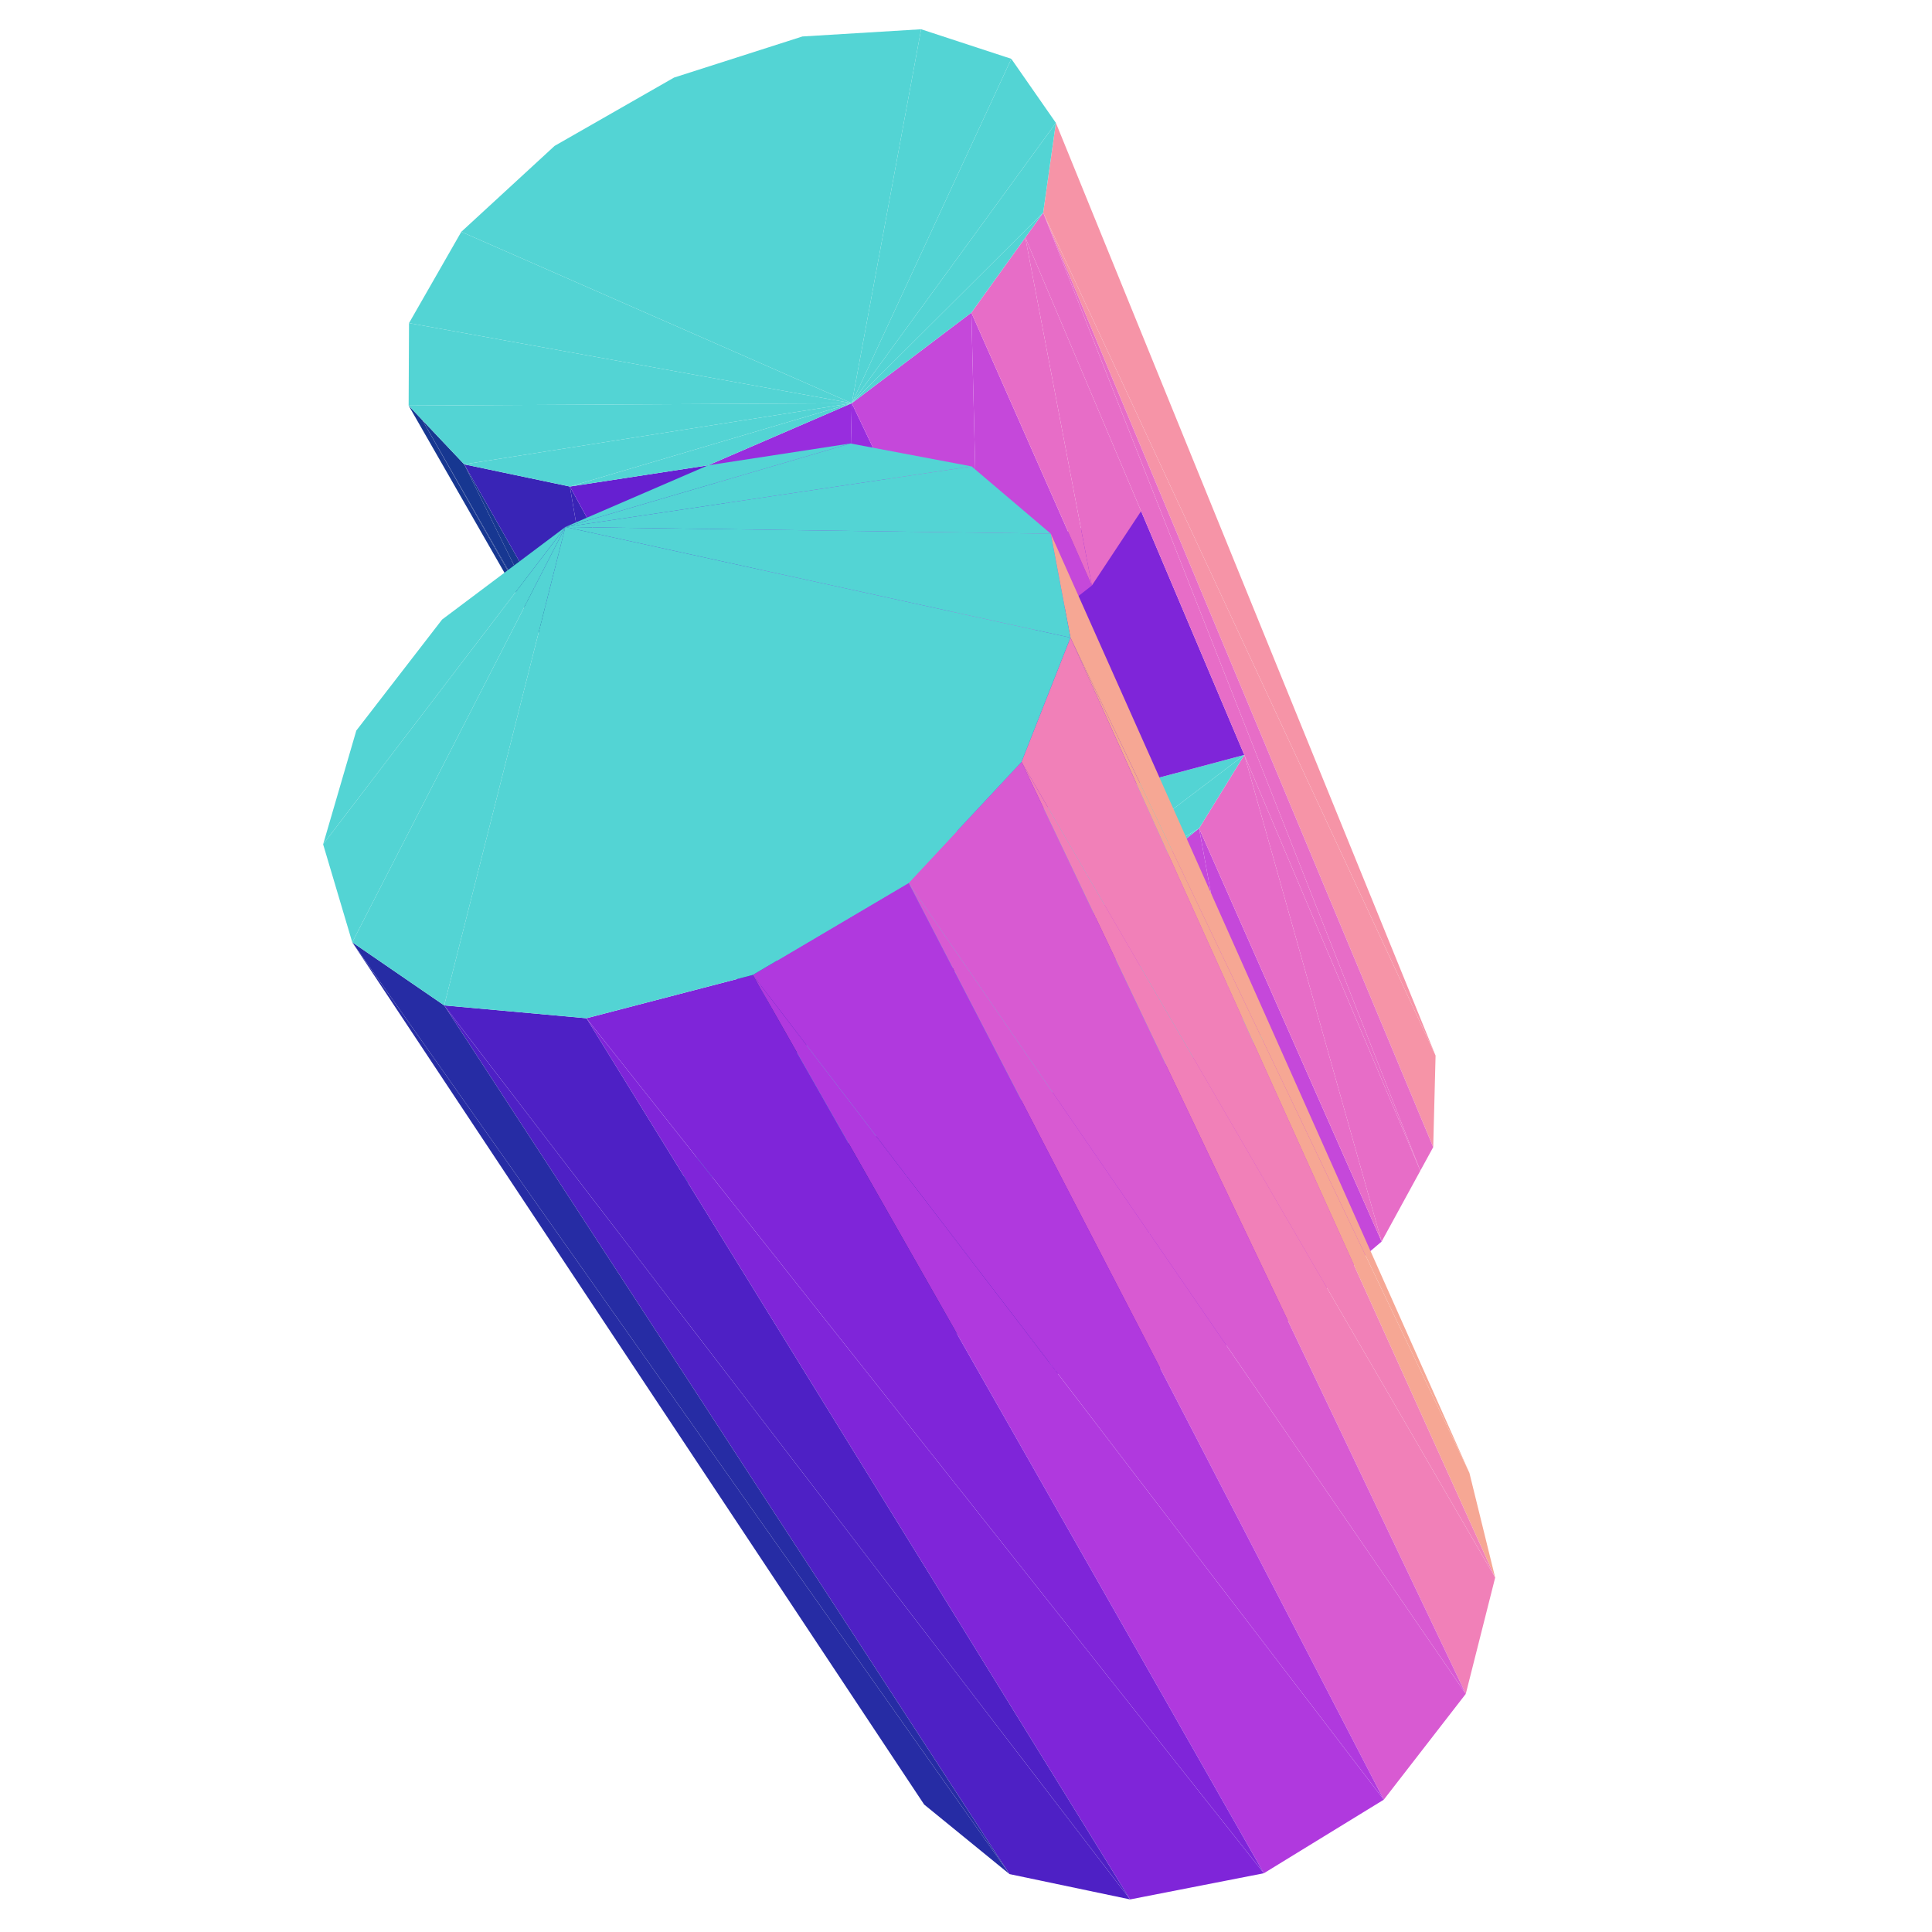
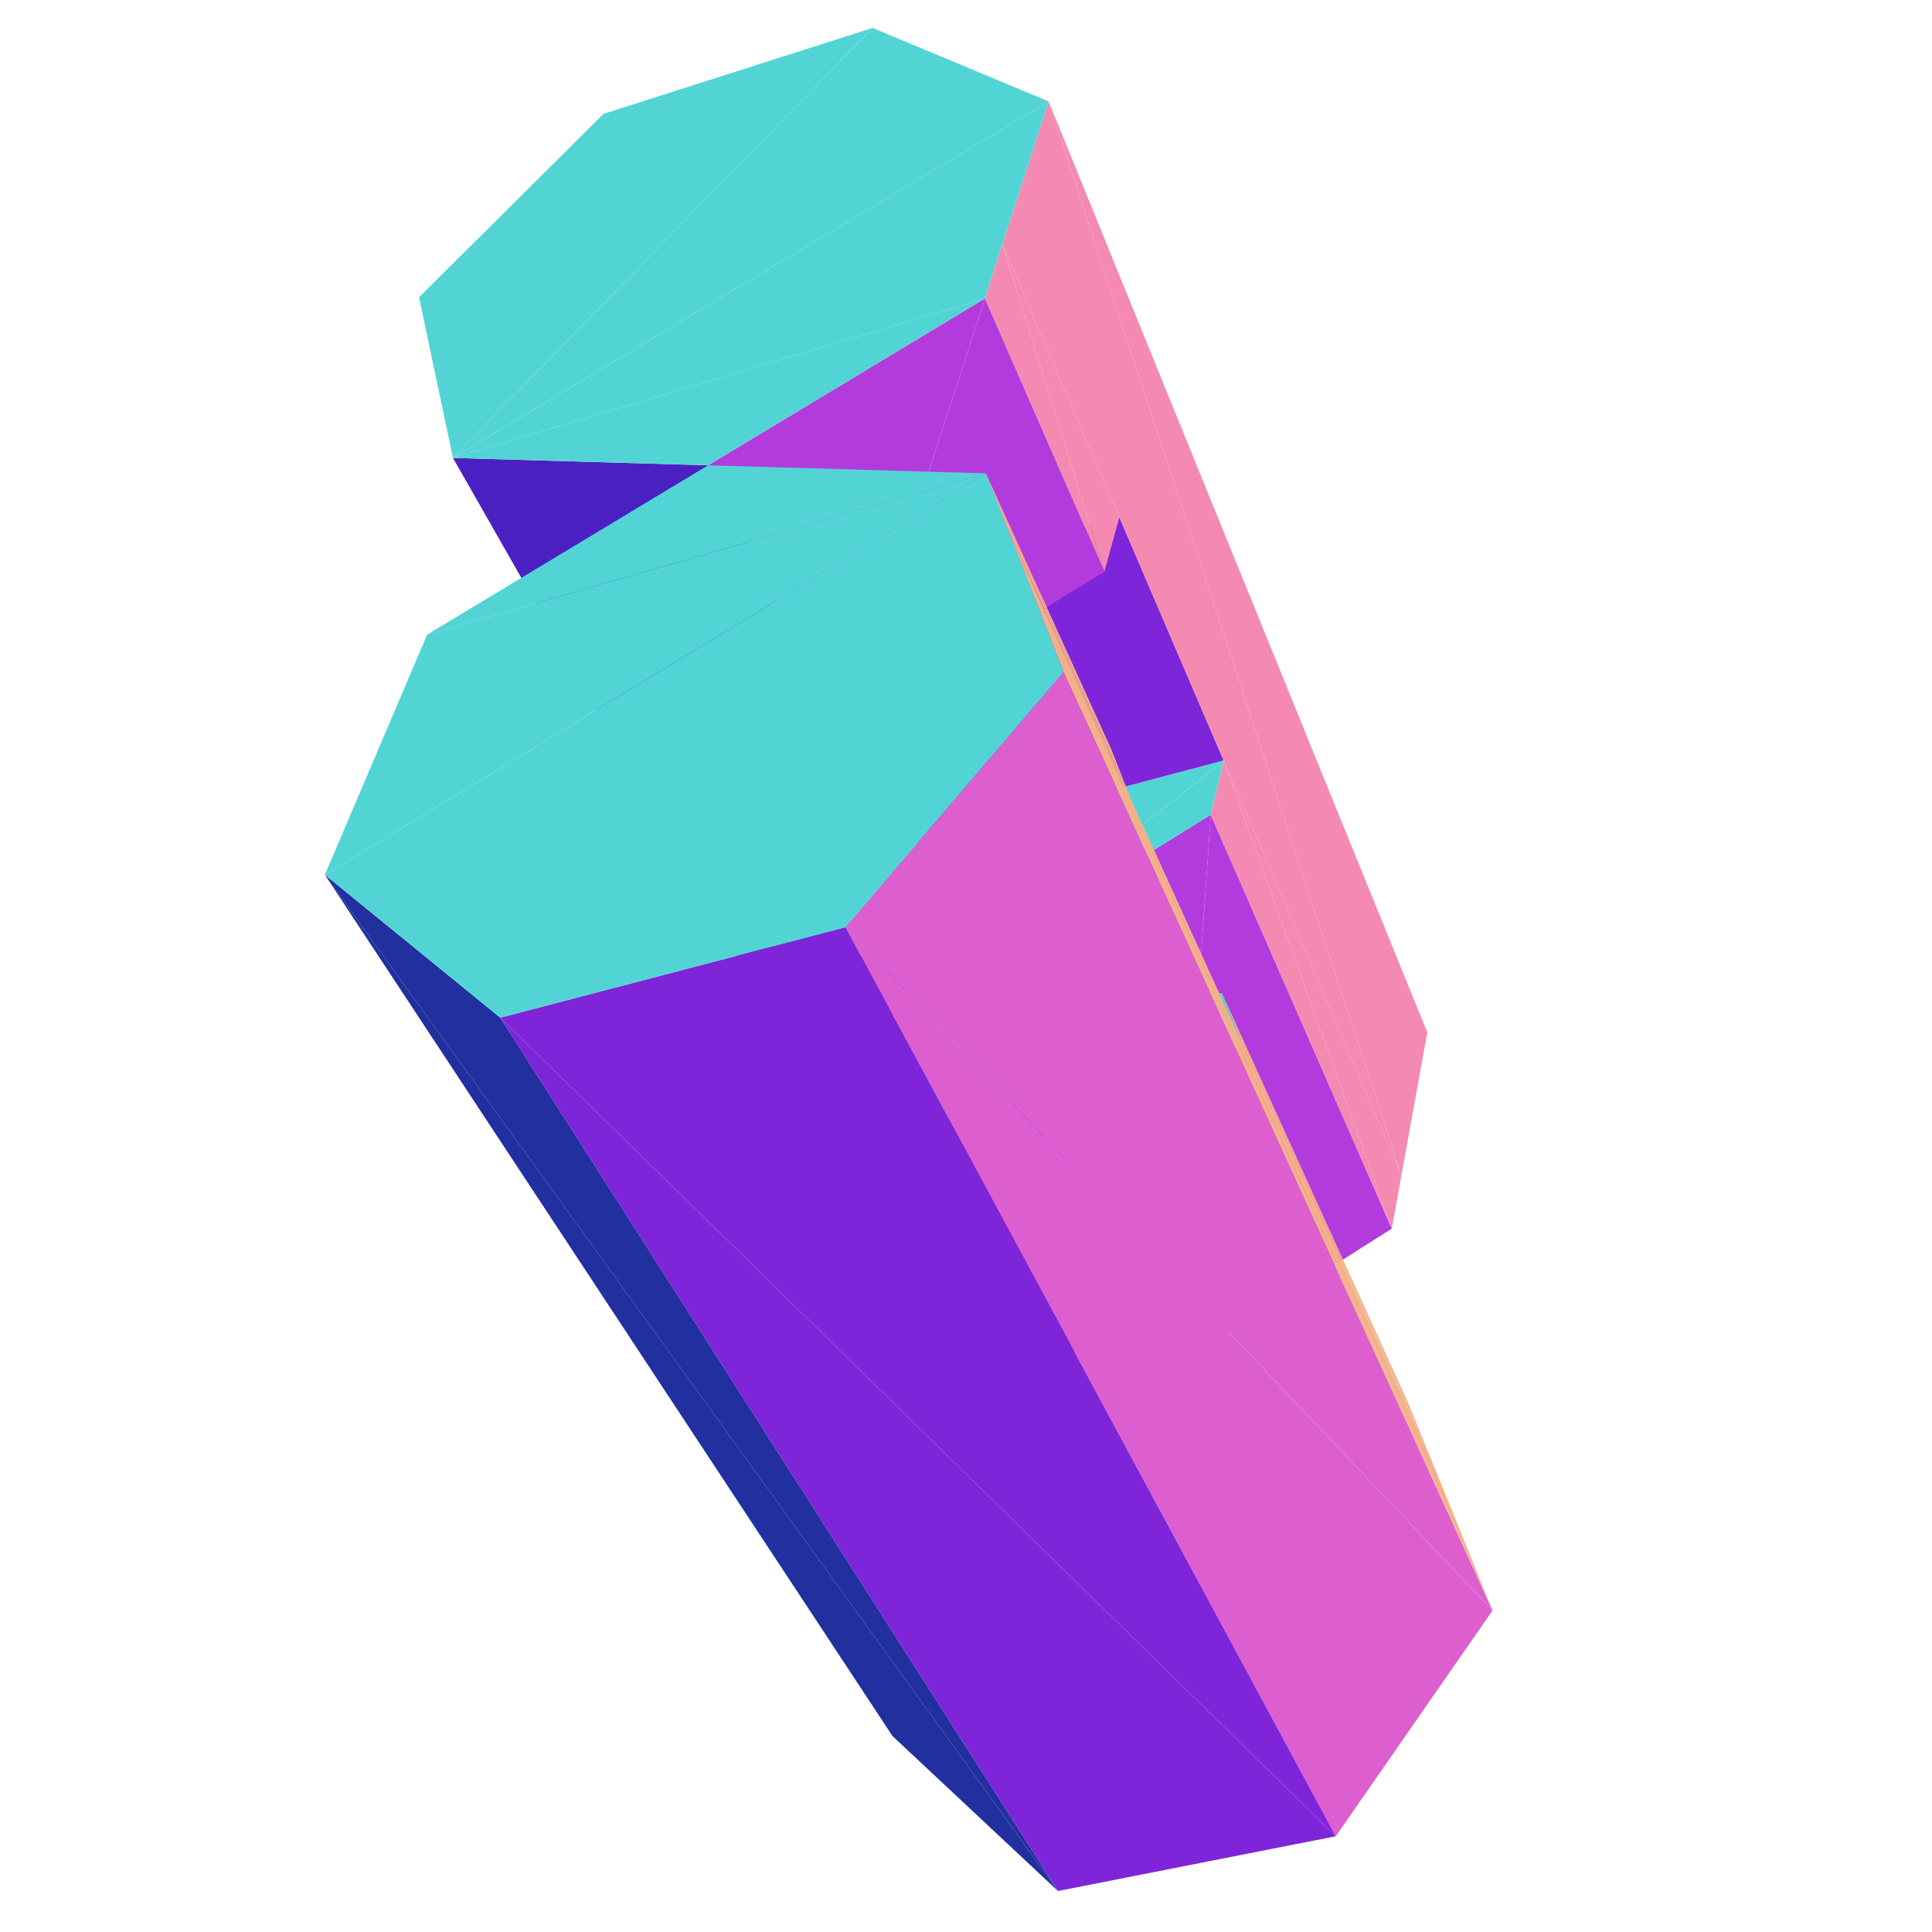
<svg xmlns="http://www.w3.org/2000/svg" viewBox="-250 -250 500 500" width="500" height="500">
-   <path d="M-58.579,-4.445L-11.948,83.733L-1.083,96.693z" style="fill:rgb(23,55,145)" />
-   <path d="M-32.732,3.293L-1.083,96.693L23.302,105.575z" style="fill:rgb(57,36,182)" />
-   <path d="M72.027,-54.625L107.561,71.318L117.58,52.983z" style="fill:rgb(231,109,199)" />
-   <path d="M-140.685,-141.272L-15.542,79.447L-11.948,83.733zM-58.579,-4.445L-69.551,-16.944L-11.948,83.733z" style="fill:rgb(23,55,145)" />
-   <path d="M-1.4137924131052522e-14,0.104L23.302,105.575L53.441,103.928z" style="fill:rgb(102,32,209)" />
-   <path d="M60.326,-35.633L83.535,91.723L107.561,71.318z" style="fill:rgb(197,72,218)" />
-   <path d="M33.27,-13.78L53.441,103.928L83.535,91.723z" style="fill:rgb(152,45,222)" />
-   <path d="M-32.732,3.293L-58.579,-4.445L-1.083,96.693z" style="fill:rgb(57,36,182)" />
-   <path d="M121.525,23.183L19.975,-194.971L120.916,46.878z" style="fill:rgb(246,148,167)" />
-   <path d="M19.975,-194.971L117.58,52.983L120.916,46.878zM72.027,-54.625L60.326,-35.633L107.561,71.318z" style="fill:rgb(231,109,199)" />
-   <path d="M-1.4137924131052522e-14,0.104L-32.732,3.293L23.302,105.575z" style="fill:rgb(102,32,209)" />
-   <path d="M60.326,-35.633L33.27,-13.78L83.535,91.723z" style="fill:rgb(197,72,218)" />
-   <path d="M33.27,-13.78L-1.4137924131052522e-14,0.104L53.441,103.928z" style="fill:rgb(152,45,222)" />
-   <path d="M-1.4137924131052522e-14,0.104L-69.551,-16.944L-58.579,-4.445zM-1.4137924131052522e-14,0.104L72.027,-54.625L-69.551,-16.944zM-1.4137924131052522e-14,0.104L-58.579,-4.445L-32.732,3.293z" style="fill:rgb(83,212,212)" />
-   <path d="M-140.685,-141.272L-144.246,-145.036L-15.542,79.447z" style="fill:rgb(23,55,145)" />
-   <path d="M45.317,-117.72L-69.551,-16.944L72.027,-54.625z" style="fill:rgb(127,37,217)" />
-   <path d="M-1.4137924131052522e-14,0.104L60.326,-35.633L72.027,-54.625z" style="fill:rgb(83,212,212)" />
-   <path d="M45.317,-117.72L-103.145,-75.659L-69.551,-16.944z" style="fill:rgb(127,37,217)" />
-   <path d="M-1.4137924131052522e-14,0.104L33.27,-13.78L60.326,-35.633zM3.0908512639559165e-15,0.104L-33.064,13.902L-60.874,36.166zM3.0908512639559165e-15,0.104L-60.874,36.166L-74.556,56.755z" style="fill:rgb(83,212,212)" />
-   <path d="M121.525,23.183L23.266,-218.201L19.975,-194.971z" style="fill:rgb(246,148,167)" />
-   <path d="M3.0908512639559165e-15,0.104L62.763,4.978L33.614,-3.17zM3.0908512639559165e-15,0.104L-74.556,56.755L77.408,19.078z" style="fill:rgb(83,212,212)" />
-   <path d="M19.975,-194.971L15.345,-188.523L117.58,52.983z" style="fill:rgb(231,109,199)" />
-   <path d="M3.0908512639559165e-15,0.104L77.408,19.078L62.763,4.978z" style="fill:rgb(83,212,212)" />
-   <path d="M-129.861,-129.831L-103.145,-75.659L-92.205,-63.593z" style="fill:rgb(23,55,145)" />
-   <path d="M-29.557,-145.649L-75.555,-229.926L-106.467,-212.244zM-29.557,-145.649L-42.335,-240.562L-75.555,-229.926zM-29.557,-145.649L-106.467,-212.244L-130.616,-190.011zM-29.557,-145.649L-11.614,-242.427L-42.335,-240.562z" style="fill:rgb(83,212,212)" />
-   <path d="M-129.861,-129.831L-140.685,-141.272L-103.145,-75.659z" style="fill:rgb(23,55,145)" />
-   <path d="M-29.557,-145.649L-130.616,-190.011L-144.146,-166.381z" style="fill:rgb(83,212,212)" />
-   <path d="M11.249,235.011L-158.835,-6.134L-10.829,217.01z" style="fill:rgb(38,44,164)" />
-   <path d="M130.287,131.198L27.033,-84.978L136.95,158.278z" style="fill:rgb(246,167,148)" />
-   <path d="M-102.515,-124.086L-92.205,-63.593L-65.607,-56.716z" style="fill:rgb(57,36,182)" />
-   <path d="M-29.557,-145.649L11.727,-234.777L-11.614,-242.427z" style="fill:rgb(83,212,212)" />
-   <path d="M15.345,-188.523L32.576,-98.466L45.317,-117.72z" style="fill:rgb(231,109,199)" />
-   <path d="M-29.557,-145.649L-144.146,-166.381L-144.246,-145.036z" style="fill:rgb(83,212,212)" />
-   <path d="M-102.515,-124.086L-129.861,-129.831L-92.205,-63.593z" style="fill:rgb(57,36,182)" />
-   <path d="M-66.75,-129.576L-65.607,-56.716L-31.419,-60.936z" style="fill:rgb(102,32,209)" />
-   <path d="M1.387,-169.084L3.704,-75.837L32.576,-98.466z" style="fill:rgb(197,72,218)" />
-   <path d="M-29.557,-145.649L23.266,-218.201L11.727,-234.777z" style="fill:rgb(83,212,212)" />
-   <path d="M42.475,241.567L-135.039,10.196L11.249,235.011z" style="fill:rgb(78,32,197)" />
-   <path d="M136.95,158.278L14.373,-52.81L129.346,188.371z" style="fill:rgb(241,128,184)" />
-   <path d="M-29.557,-145.649L-31.419,-60.936L3.704,-75.837z" style="fill:rgb(152,45,222)" />
-   <path d="M-29.557,-145.649L-144.246,-145.036L-129.861,-129.831z" style="fill:rgb(83,212,212)" />
-   <path d="M15.345,-188.523L1.387,-169.084L32.576,-98.466z" style="fill:rgb(231,109,199)" />
-   <path d="M-66.75,-129.576L-102.515,-124.086L-65.607,-56.716z" style="fill:rgb(102,32,209)" />
-   <path d="M-29.557,-145.649L19.975,-194.971L23.266,-218.201z" style="fill:rgb(83,212,212)" />
-   <path d="M77.086,234.796L-98.23,13.521L42.475,241.567z" style="fill:rgb(127,37,217)" />
-   <path d="M129.346,188.371L-14.827,-21.501L108.124,215.756z" style="fill:rgb(216,90,210)" />
-   <path d="M1.387,-169.084L-29.557,-145.649L3.704,-75.837z" style="fill:rgb(197,72,218)" />
-   <path d="M-29.557,-145.649L-66.75,-129.576L-31.419,-60.936z" style="fill:rgb(152,45,222)" />
-   <path d="M-29.557,-145.649L-129.861,-129.831L-102.515,-124.086z" style="fill:rgb(83,212,212)" />
-   <path d="M108.124,215.756L-55.179,2.312L77.086,234.796z" style="fill:rgb(176,57,222)" />
-   <path d="M-29.557,-145.649L1.387,-169.084L19.975,-194.971zM-29.557,-145.649L-102.515,-124.086L-66.75,-129.576zM-103.686,-113.615L-29.901,-135.232L-66.75,-129.576z" style="fill:rgb(83,212,212)" />
-   <path d="M130.287,131.198L21.937,-111.884L27.033,-84.978z" style="fill:rgb(246,167,148)" />
-   <path d="M-103.686,-113.615L-135.585,-89.664L-157.785,-60.932zM-103.686,-113.615L1.45,-129.3L-29.901,-135.232zM-103.686,-113.615L-157.785,-60.932L-166.374,-31.492z" style="fill:rgb(83,212,212)" />
-   <path d="M11.249,235.011L-135.039,10.196L-158.835,-6.134z" style="fill:rgb(38,44,164)" />
-   <path d="M136.95,158.278L27.033,-84.978L14.373,-52.81z" style="fill:rgb(241,128,184)" />
-   <path d="M-103.686,-113.615L21.937,-111.884L1.45,-129.3zM-103.686,-113.615L-166.374,-31.492L-158.835,-6.134z" style="fill:rgb(83,212,212)" />
-   <path d="M42.475,241.567L-98.23,13.521L-135.039,10.196z" style="fill:rgb(78,32,197)" />
-   <path d="M129.346,188.371L14.373,-52.81L-14.827,-21.501z" style="fill:rgb(216,90,210)" />
-   <path d="M-103.686,-113.615L27.033,-84.978L21.937,-111.884z" style="fill:rgb(83,212,212)" />
-   <path d="M77.086,234.796L-55.179,2.312L-98.23,13.521z" style="fill:rgb(127,37,217)" />
-   <path d="M-103.686,-113.615L-158.835,-6.134L-135.039,10.196z" style="fill:rgb(83,212,212)" />
-   <path d="M108.124,215.756L-14.827,-21.501L-55.179,2.312z" style="fill:rgb(176,57,222)" />
-   <path d="M-103.686,-113.615L14.373,-52.81L27.033,-84.978zM-103.686,-113.615L-135.039,10.196L-98.23,13.521zM-103.686,-113.615L-14.827,-21.501L14.373,-52.81zM-103.686,-113.615L-98.23,13.521L-55.179,2.312zM-103.686,-113.615L-55.179,2.312L-14.827,-21.501z" style="fill:rgb(83,212,212)" />
+   <path d="M66.675,-53.201L110.201,67.963L112.699,54.142z" style="fill:rgb(244,137,177)" />
+   <path d="M3.648898095842893e-15,0.104L-3.826,94.67L53.441,103.928z" style="fill:rgb(75,32,195)" />
+   <path d="M63.346,-39.154L53.441,103.928L110.201,67.963z" style="fill:rgb(179,59,222)" />
+   <path d="M21.388,-223.75L112.699,54.142L119.383,17.166z" style="fill:rgb(244,137,177)" />
+   <path d="M3.648898095842893e-15,0.104L-61.423,-6.346L-3.826,94.67z" style="fill:rgb(75,32,195)" />
+   <path d="M66.675,-53.201L63.346,-39.154L110.201,67.963z" style="fill:rgb(244,137,177)" />
+   <path d="M63.346,-39.154L3.648898095842893e-15,0.104L53.441,103.928z" style="fill:rgb(179,59,222)" />
+   <path d="M3.648898095842893e-15,0.104L-64.547,-18.275L-61.423,-6.346z" style="fill:rgb(83,212,212)" />
+   <path d="M66.268,7.063L120.228,127.309L114.759,113.841z" style="fill:rgb(244,177,137)" />
+   <path d="M3.648898095842893e-15,0.104L66.675,-53.201L-64.547,-18.275z" style="fill:rgb(83,212,212)" />
+   <path d="M39.694,-116.127L-64.547,-18.275L66.675,-53.201z" style="fill:rgb(127,37,217)" />
+   <path d="M3.648898095842893e-15,0.104L63.346,-39.154L66.675,-53.201z" style="fill:rgb(83,212,212)" />
+   <path d="M39.694,-116.127L-97.908,-77.143L-64.547,-18.275z" style="fill:rgb(127,37,217)" />
+   <path d="M6.392588519329722e-15,0.104L-64.166,39.871L-69.198,55.427z" style="fill:rgb(83,212,212)" />
+   <path d="M66.268,7.063L71.649,20.506L120.228,127.309z" style="fill:rgb(244,177,137)" />
+   <path d="M21.388,-223.75L9.422,-186.729L112.699,54.142z" style="fill:rgb(244,137,177)" />
+   <path d="M6.392588519329722e-15,0.104L-69.198,55.427L71.649,20.506zM-132.777,-131.49L-24.158,-242.776L-93.798,-220.54zM-132.777,-131.49L-93.798,-220.54L-141.554,-173.068zM6.392588519329722e-15,0.104L71.649,20.506L66.268,7.063z" style="fill:rgb(83,212,212)" />
+   <path d="M10.218,-114.553L136.264,166.805L120.228,127.309z" style="fill:rgb(244,177,137)" />
+   <path d="M23.801,239.392L-165.926,-23.61L-19.03,199.281z" style="fill:rgb(33,47,159)" />
+   <path d="M-132.777,-131.49L21.388,-223.75L-24.158,-242.776z" style="fill:rgb(83,212,212)" />
+   <path d="M9.422,-186.729L35.827,-102.066L39.694,-116.127z" style="fill:rgb(244,137,177)" />
+   <path d="M-66.75,-129.576L-95.09,-65.392L-31.419,-60.936zM-66.75,-129.576L-132.777,-131.49L-95.09,-65.392z" style="fill:rgb(75,32,195)" />
+   <path d="M4.906,-172.756L-31.419,-60.936L35.827,-102.066z" style="fill:rgb(179,59,222)" />
+   <path d="M-132.777,-131.49L4.906,-172.756L21.388,-223.75z" style="fill:rgb(83,212,212)" />
+   <path d="M9.422,-186.729L4.906,-172.756L35.827,-102.066z" style="fill:rgb(244,137,177)" />
+   <path d="M95.7,225.223L-120.536,13.374L23.801,239.392z" style="fill:rgb(127,37,217)" />
+   <path d="M136.264,166.805L-31.202,-10.021L95.7,225.223z" style="fill:rgb(221,95,207)" />
+   <path d="M4.906,-172.756L-66.75,-129.576L-31.419,-60.936z" style="fill:rgb(179,59,222)" />
+   <path d="M-132.777,-131.49L-66.75,-129.576L4.906,-172.756z" style="fill:rgb(83,212,212)" />
+   <path d="M5.162,-127.492L42.839,-42.834L37.581,-56.106zM10.218,-114.553L25.252,-76.084L136.264,166.805z" style="fill:rgb(244,177,137)" />
+   <path d="M5.162,-127.492L-66.75,-129.576L-139.451,-85.766z" style="fill:rgb(83,212,212)" />
+   <path d="M23.801,239.392L-120.536,13.374L-165.926,-23.61z" style="fill:rgb(33,47,159)" />
+   <path d="M5.162,-127.492L10.218,-114.553L42.839,-42.834z" style="fill:rgb(244,177,137)" />
+   <path d="M5.162,-127.492L-139.451,-85.766L-165.926,-23.61z" style="fill:rgb(83,212,212)" />
+   <path d="M136.264,166.805L25.252,-76.084L-31.202,-10.021z" style="fill:rgb(221,95,207)" />
+   <path d="M95.7,225.223L-31.202,-10.021L-120.536,13.374z" style="fill:rgb(127,37,217)" />
+   <path d="M5.162,-127.492L-165.926,-23.61L-120.536,13.374zM5.162,-127.492L-31.202,-10.021L25.252,-76.084zM5.162,-127.492L-120.536,13.374L-31.202,-10.021z" style="fill:rgb(83,212,212)" />
</svg>
